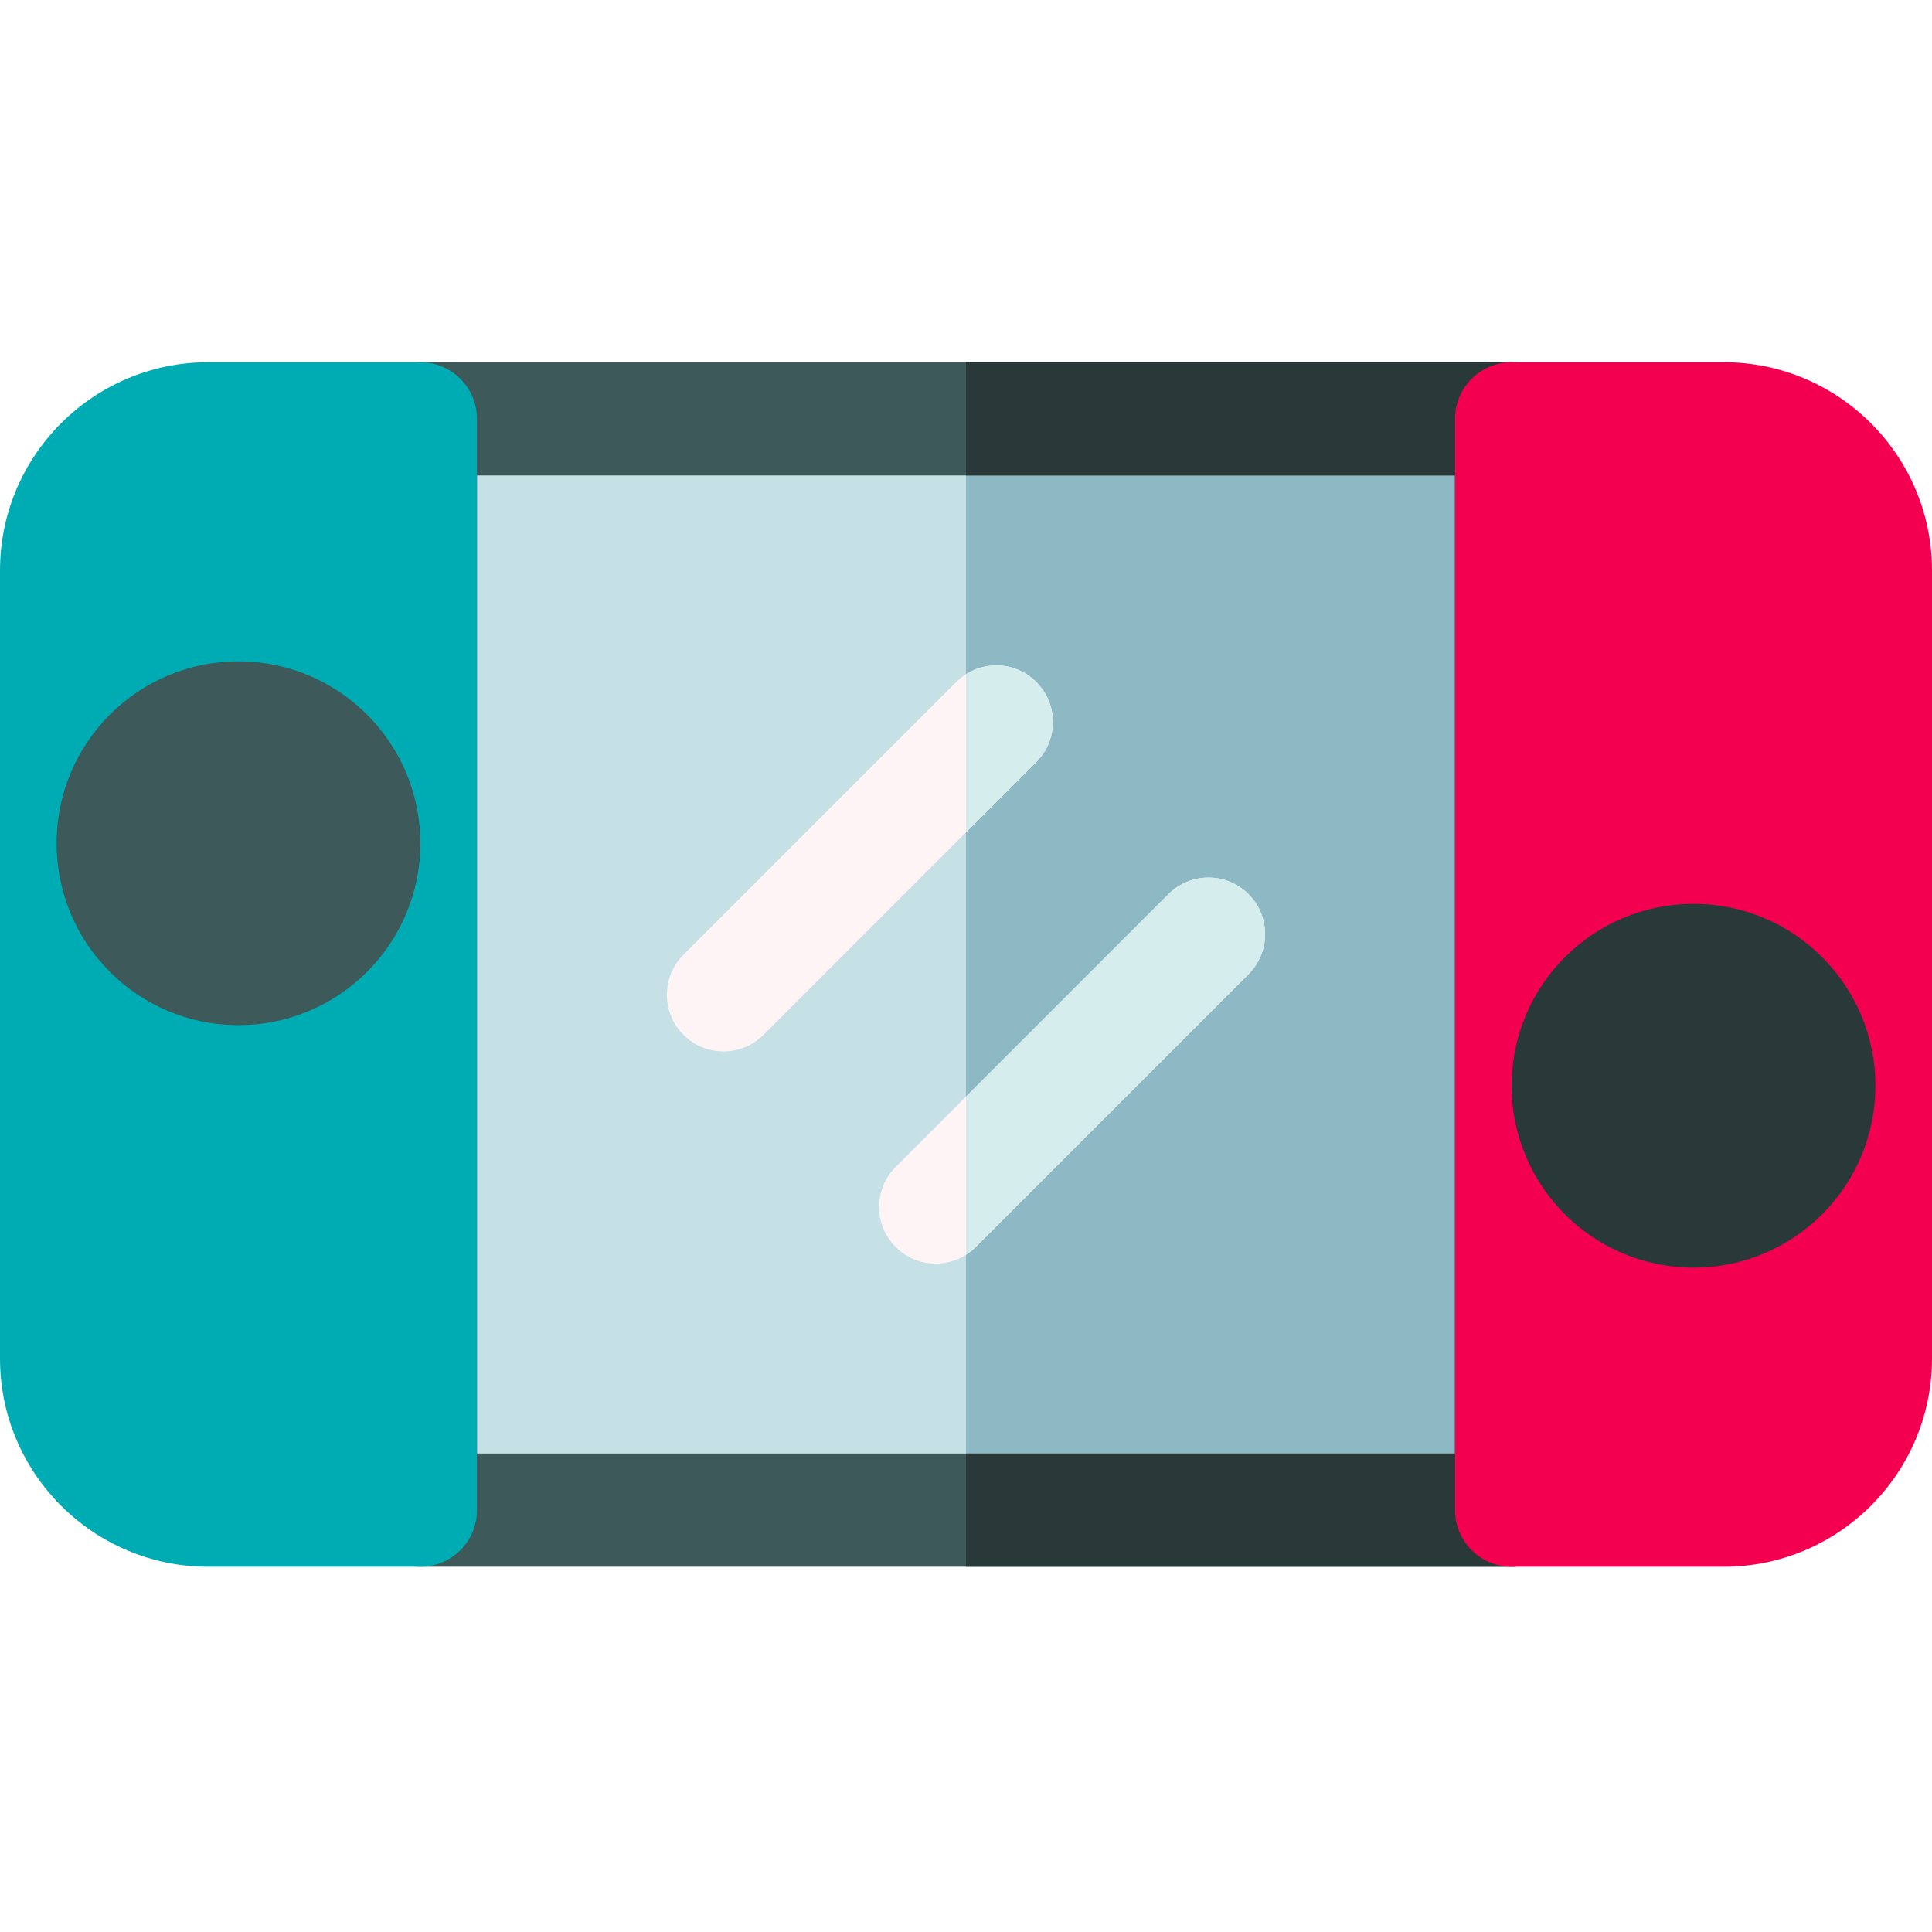
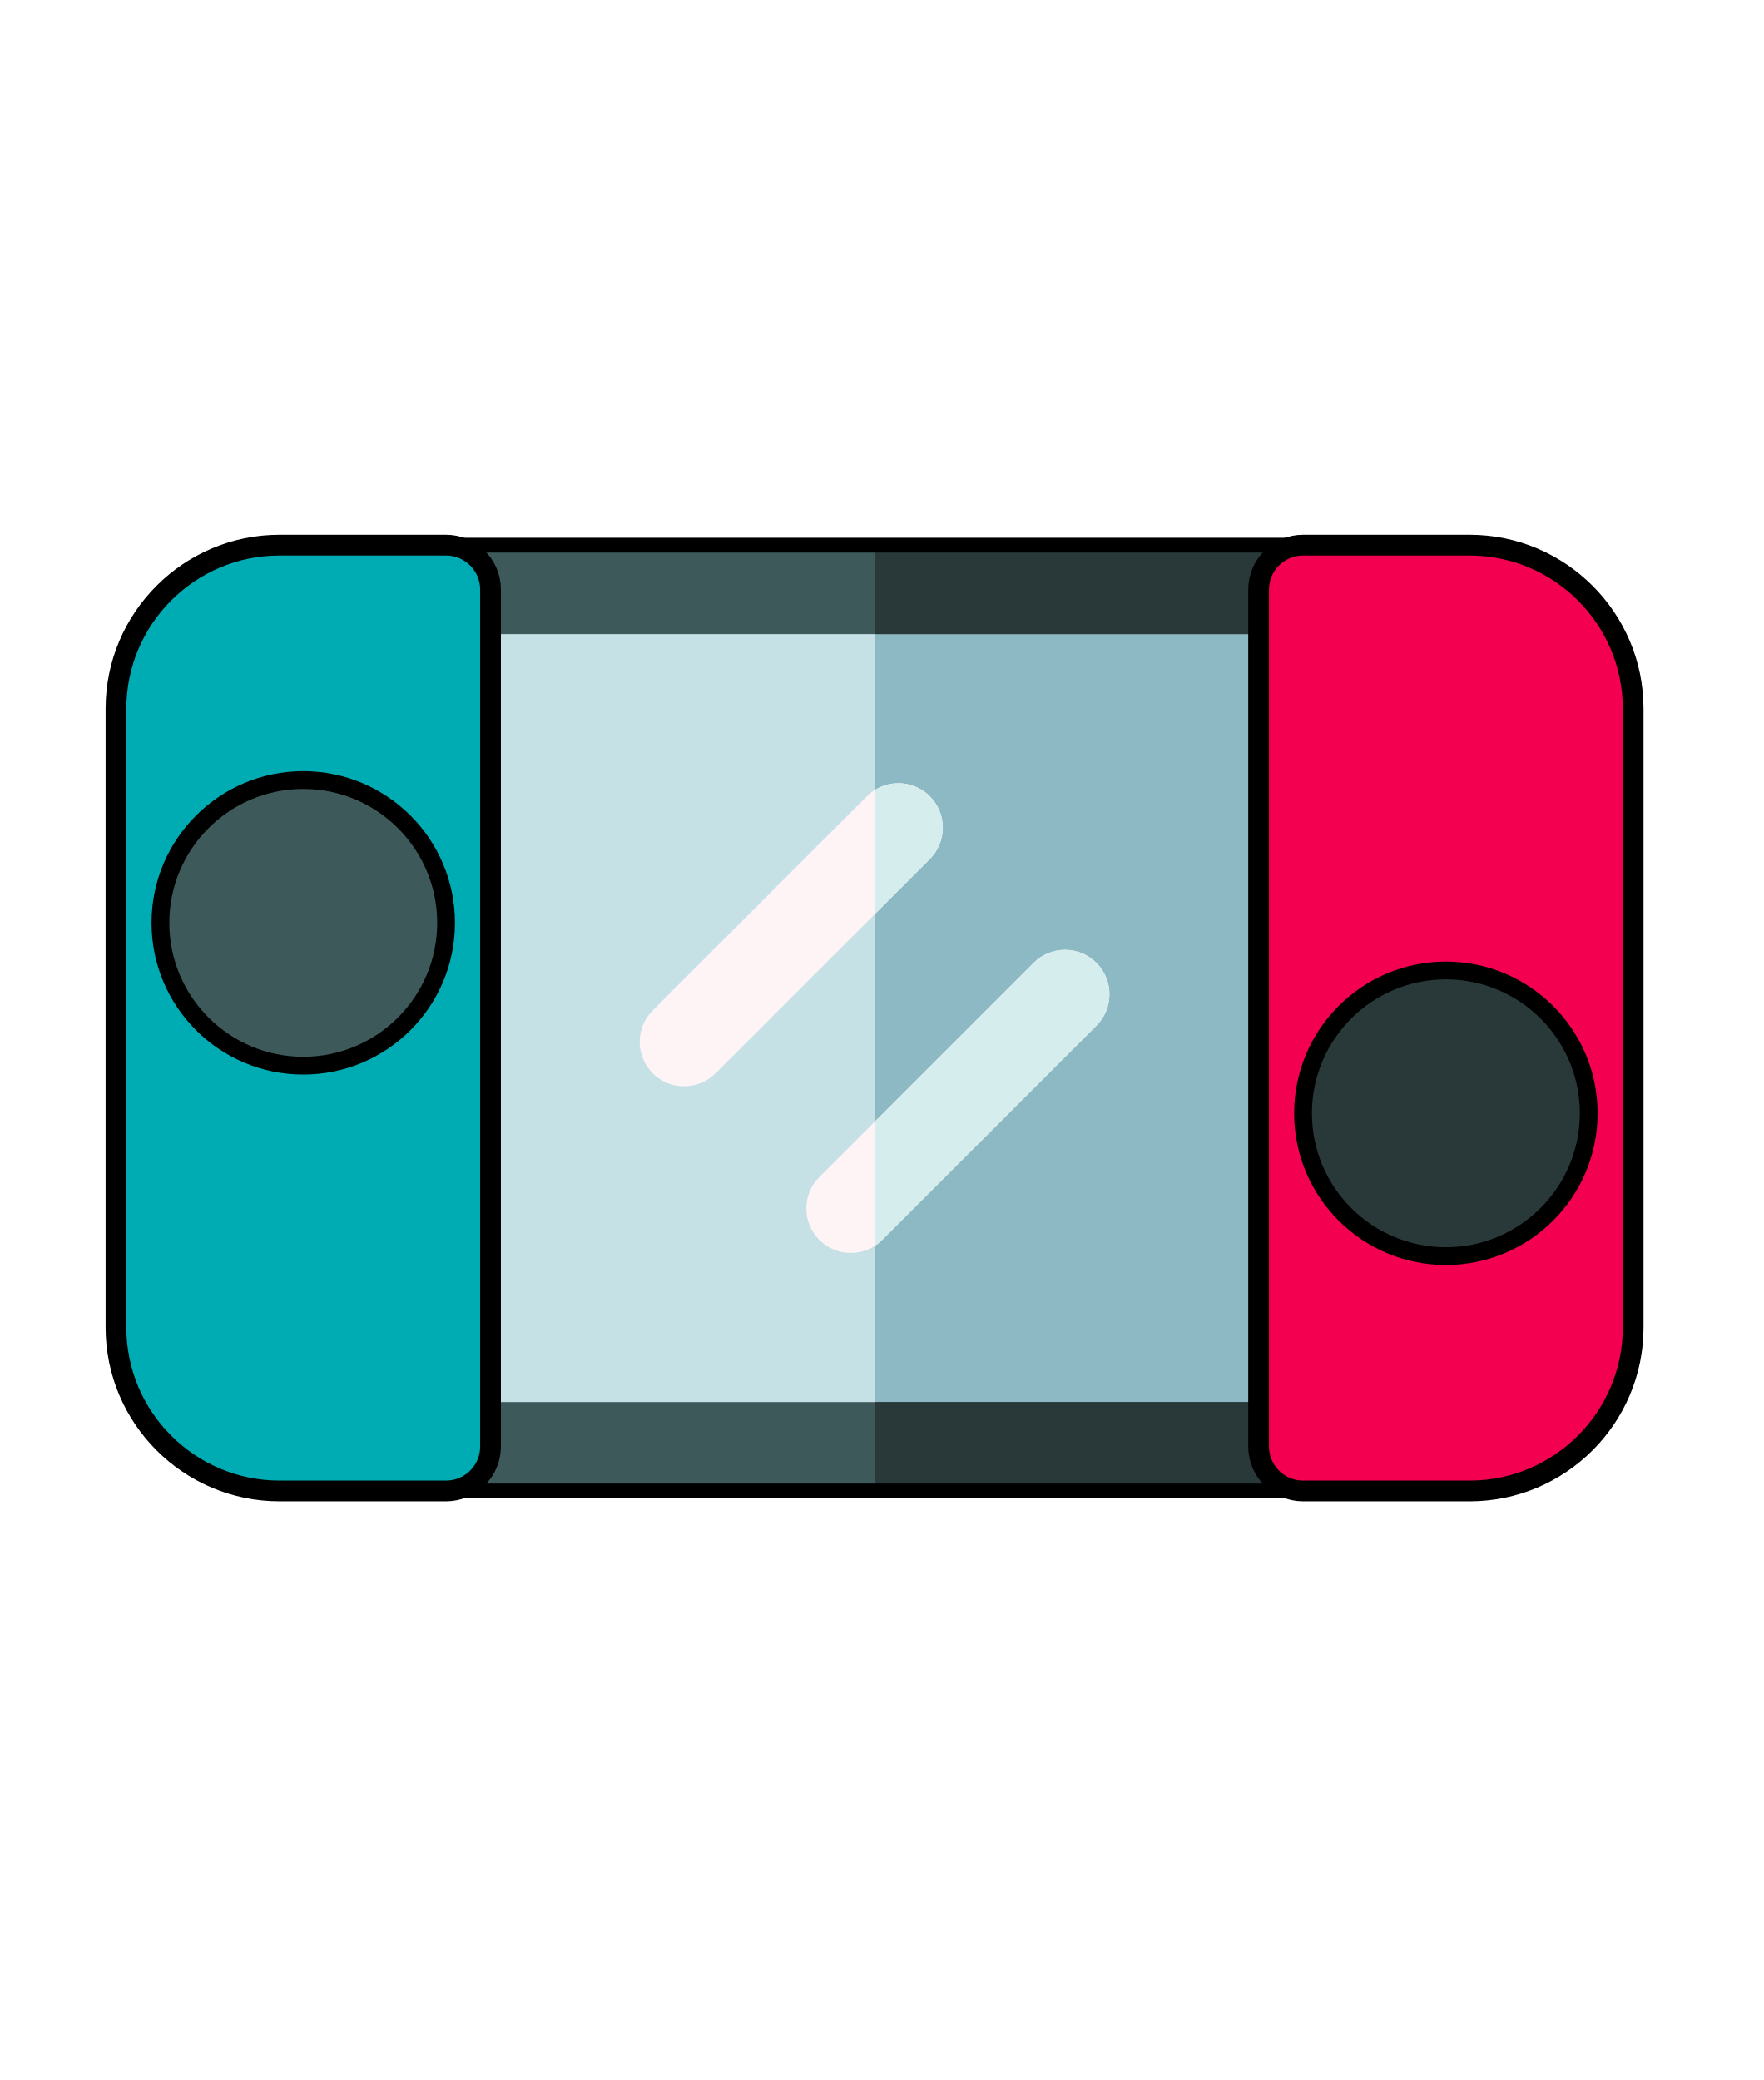
- <svg xmlns="http://www.w3.org/2000/svg" height="512pt" viewBox="0 -96 512 512" width="512pt">
-   <path d="m111.398 15h289.199v289.199h-289.199zm0 0" fill="#c5e1e6" />
-   <path d="m256 15h144.602v289.199h-144.602zm0 0" fill="#8db9c4" />
-   <path d="m400.602 319.199h-289.203c-8.281 0-15-6.715-15-15v-289.199c0-8.285 6.719-15 15-15h289.203c8.281 0 15 6.715 15 15v289.199c0 8.285-6.719 15-15 15zm-274.203-30h259.199v-259.199h-259.199zm0 0" fill="#3d5959" />
-   <path d="m400.602 0h-144.602v30h129.602v259.199h-129.602v30h144.602c8.281 0 15-6.715 15-15v-289.199c0-8.285-6.719-15-15-15zm0 0" fill="#293939" />
-   <path d="m111.398 0h-56.234c-30.418 0-55.164 24.746-55.164 55.168v208.867c0 30.418 24.746 55.164 55.164 55.164h56.234c8.285 0 15-6.715 15-15v-289.199c0-8.285-6.715-15-15-15zm0 0" fill="#00acb3" />
-   <path d="m456.836 0h-56.234c-8.285 0-15 6.715-15 15v289.199c0 8.285 6.715 15 15 15h56.234c30.418 0 55.164-24.746 55.164-55.164v-208.867c0-30.422-24.746-55.168-55.164-55.168zm0 0" fill="#f30051" />
-   <path d="m191.73 182.633c-3.836 0-7.676-1.465-10.605-4.395-5.855-5.855-5.855-15.352 0-21.211l72.301-72.301c5.855-5.859 15.355-5.859 21.215 0 5.855 5.855 5.855 15.355 0 21.211l-72.301 72.301c-2.93 2.93-6.77 4.395-10.609 4.395zm0 0" fill="#fef4f5" />
-   <path d="m247.969 238.867c-3.84 0-7.68-1.465-10.609-4.395-5.855-5.855-5.855-15.355 0-21.211l72.301-72.301c5.859-5.859 15.355-5.859 21.215 0 5.855 5.855 5.855 15.355 0 21.211l-72.301 72.301c-2.93 2.93-6.77 4.395-10.605 4.395zm0 0" fill="#fef4f5" />
-   <path d="m111.398 127.469c0 26.617-21.578 48.199-48.199 48.199-26.621 0-48.199-21.582-48.199-48.199 0-26.621 21.578-48.203 48.199-48.203 26.621 0 48.199 21.582 48.199 48.203zm0 0" fill="#3d5959" />
-   <path d="m497 191.734c0 26.617-21.582 48.199-48.199 48.199-26.621 0-48.203-21.582-48.203-48.199 0-26.621 21.582-48.203 48.203-48.203 26.617 0 48.199 21.582 48.199 48.203zm0 0" fill="#293939" />
-   <g fill="#d5eded">
-     <path d="m274.641 84.727c-5.062-5.062-12.84-5.738-18.641-2.051v41.902l18.641-18.641c5.855-5.855 5.855-15.352 0-21.211zm0 0" />
-     <path d="m330.871 140.961c-5.855-5.859-15.352-5.859-21.211 0l-53.66 53.66v41.902c.91-.578 1.777-1.254 2.57-2.051l72.301-72.301c5.859-5.855 5.859-15.355 0-21.211zm0 0" />
-   </g>
+ <svg xmlns="http://www.w3.org/2000/svg" version="1.1" id="Capa_1" x="0px" y="0px" width="595.279px" height="702px" viewBox="0 53.445 595.279 702" enable-background="new 0 53.445 595.279 702" xml:space="preserve">
+   <path fill="#4F4F74" d="M-99.813,78.088h-78.014v53.42h94.124v-22.445V94.198C-83.702,85.293-90.92,78.088-99.813,78.088z" />
+   <path fill="#3E436D" d="M-124.254,94.701c-4.098,0-7.865-2.394-9.596-6.091l-4.919-10.522h-39.061v53.42h94.124v-22.445V94.701  H-124.254z" />
+   <path fill="#4F4F74" d="M-589.431,78.088c-8.893,0-16.11,7.205-16.11,16.109v14.866v13.548h72.193V78.088H-589.431z" />
+   <path fill="#3E436D" d="M-533.348,78.088h-17.058l-4.913,10.514c-1.733,3.705-5.502,6.099-9.6,6.099h-40.622v14.362v13.548h72.193  V78.088z" />
+   <path fill="#C5E1E6" d="M150.537,252.445h289.199v289.199H150.537V252.445z" />
+   <path fill="#8DB9C4" d="M295.139,252.445H439.74v289.199H295.139V252.445z" />
+   <path fill="#3D5959" d="M439.74,556.645H150.537c-8.281,0-15-6.715-15-15V252.445c0-8.285,6.719-15,15-15H439.74  c8.281,0,15,6.715,15,15v289.199C454.74,549.93,448.022,556.645,439.74,556.645z M165.537,526.645h259.199V267.445H165.537V526.645z  " />
+   <path fill="#293939" d="M439.74,237.445H295.139v30H424.74v259.199H295.139v30H439.74c8.281,0,15-6.715,15-15V252.445  C454.74,244.16,448.022,237.445,439.74,237.445z" />
+   <path fill="#00ACB3" stroke="#000000" stroke-width="7" stroke-miterlimit="10" d="M150.537,237.445H94.303  c-30.418,0-55.164,24.746-55.164,55.168V501.48c0,30.418,24.746,55.164,55.164,55.164h56.234c8.285,0,15-6.715,15-15V252.445  C165.537,244.16,158.823,237.445,150.537,237.445z" />
+   <path fill="#F30051" stroke="#000000" stroke-width="7" stroke-miterlimit="10" d="M495.975,237.445H439.74c-8.285,0-15,6.715-15,15  v289.199c0,8.285,6.715,15,15,15h56.234c30.418,0,55.164-24.746,55.164-55.164V292.613  C551.139,262.191,526.393,237.445,495.975,237.445z" />
+   <path fill="#FEF4F5" d="M230.869,420.078c-3.836,0-7.676-1.465-10.605-4.395c-5.855-5.855-5.855-15.352,0-21.211l72.301-72.301  c5.855-5.859,15.355-5.859,21.215,0c5.855,5.855,5.855,15.355,0,21.211l-72.301,72.301  C238.549,418.613,234.709,420.078,230.869,420.078z" />
+   <path fill="#FEF4F5" d="M287.108,476.312c-3.84,0-7.68-1.465-10.609-4.395c-5.855-5.855-5.855-15.355,0-21.211l72.301-72.301  c5.859-5.859,15.355-5.859,21.215,0c5.855,5.855,5.855,15.355,0,21.211l-72.301,72.301  C294.783,474.848,290.944,476.312,287.108,476.312z" />
+   <path fill="#3D5959" stroke="#000000" stroke-width="6" stroke-miterlimit="10" d="M150.537,364.914  c0,26.617-21.578,48.199-48.199,48.199s-48.199-21.582-48.199-48.199c0-26.621,21.578-48.203,48.199-48.203  S150.537,338.293,150.537,364.914z" />
+   <path fill="#293939" stroke="#000000" stroke-width="6" stroke-miterlimit="10" d="M536.139,429.18  c0,26.617-21.582,48.199-48.199,48.199c-26.621,0-48.203-21.582-48.203-48.199c0-26.621,21.582-48.203,48.203-48.203  C514.557,380.977,536.139,402.559,536.139,429.18z" />
+   <path fill="#D5EDED" d="M313.78,322.172c-5.062-5.062-12.84-5.738-18.641-2.051v41.902l18.641-18.641  C319.635,337.527,319.635,328.031,313.78,322.172z" />
+   <path fill="#D5EDED" d="M370.01,378.406c-5.855-5.859-15.352-5.859-21.211,0l-53.66,53.66v41.902c0.91-0.578,1.777-1.254,2.57-2.051  l72.301-72.301C375.869,393.762,375.869,384.262,370.01,378.406z" />
+   <path fill="none" stroke="#000000" stroke-width="5" stroke-miterlimit="10" d="M495.973,237.445h-56.234H150.535H94.301  c-30.418,0-55.164,24.746-55.164,55.168V501.48c0,30.418,24.746,55.164,55.164,55.164h56.234h289.203h56.234  c30.418,0,55.164-24.746,55.164-55.164V292.613C551.137,262.191,526.391,237.445,495.973,237.445z" />
+   <path fill="none" stroke="#000000" stroke-width="7" stroke-miterlimit="10" d="M-99.813,78.088h-78.014v53.42h94.124v-22.445  V94.198C-83.702,85.293-90.92,78.088-99.813,78.088z" />
+   <path fill="none" stroke="#000000" stroke-width="7" stroke-miterlimit="10" d="M-589.431,78.088c-8.893,0-16.11,7.205-16.11,16.109  v14.866v13.548h72.193V78.088H-589.431z" />
+   <path fill="#82DBBA" d="M-167.855,67.544c4.74,0,9.133,2.706,11.658,7.169l1.58,3.375l7.756,16.6  c4.105,8.773,12.927,14.375,22.609,14.375h40.55h12.614c12.986,0,23.507,10.533,23.507,23.518V301.33  c0,12.985-10.521,23.518-23.507,23.518h-44.081c-17.294,0-33.991,6.787-46.079,19.15c-26.726,27.336-64.009,44.309-105.254,44.309  h-156.169c-41.244,0-78.527-16.971-105.254-44.309c-12.088-12.363-28.785-19.15-46.08-19.15h-45.35  c-12.985,0.002-23.506-10.531-23.506-23.518V132.582c0-12.985,10.521-23.518,23.506-23.518h13.812h40.622  c9.683,0,18.503-5.602,22.609-14.375l7.743-16.577l1.592-3.399c2.525-4.465,6.93-7.169,11.658-7.169L-167.855,67.544  L-167.855,67.544z" />
+   <circle fill="#5BCE95" cx="-139.285" cy="226.214" r="19.15" />
+   <circle fill="#5BCE95" cx="-100.985" cy="166.37" r="19.15" />
+   <path fill="#5BCE95" d="M-537.035,182.683v29.443c0,1.125-0.909,2.035-2.035,2.035h-17.475c-1.125,0-2.035,0.909-2.035,2.035v17.475  c0,1.125-0.909,2.035-2.035,2.035h-29.443c-1.125,0-2.035-0.91-2.035-2.035v-17.475c0-1.125-0.909-2.035-2.035-2.035h-17.475  c-1.125,0-2.035-0.909-2.035-2.035v-29.443c0-1.125,0.909-2.035,2.035-2.035h17.475c1.125,0,2.035-0.909,2.035-2.035v-17.475  c0-1.126,0.909-2.035,2.035-2.035h29.443c1.125,0,2.035,0.909,2.035,2.035v17.475c0,1.125,0.909,2.035,2.035,2.035h17.475  C-537.946,180.648-537.035,181.559-537.035,182.683z" />
+   <path fill="#5BCE95" d="M-91.51,283.557c-17.294,0-33.991,6.785-46.079,19.149c-26.727,27.337-64.009,44.31-105.254,44.31h-156.169  c-41.244,0-78.527-16.973-105.254-44.31c-12.088-12.364-28.785-19.149-46.08-19.149h-55.199c-7.543,0-13.658-6.115-13.658-13.658  V109.063h-0.151c-12.985,0-23.506,10.533-23.506,23.518V301.33c0,12.985,10.521,23.518,23.506,23.518h45.35  c17.294,0,33.991,6.787,46.08,19.15c26.726,27.336,64.009,44.309,105.254,44.309h156.169c41.244,0,78.527-16.971,105.254-44.309  c12.088-12.363,28.785-19.15,46.079-19.15h44.081c12.986,0,23.507-10.532,23.507-23.518v-17.773H-91.51L-91.51,283.557z" />
+   <path fill="#4F4F74" d="M-185.927,135.826v158.12c0,7.732-3.124,15.152-8.665,20.562c-19.055,18.648-44.8,29.371-71.908,29.371  h-156.17c-28.163,0-54.853-11.574-74.098-31.586c-5.051-5.254-7.744-12.327-7.744-19.615V135.826  c0-9.875,7.996-17.869,17.869-17.869h282.846C-193.923,117.956-185.927,125.951-185.927,135.826z" />
+   <path fill="#3E436D" d="M-243.462,331.503h-156.169c-28.163,0-54.853-11.574-74.098-31.586c-5.05-5.255-7.743-12.327-7.743-19.616  V123.45c0-1.918,0.311-3.762,0.867-5.494h-6.038c-9.875,0-17.869,7.996-17.869,17.869v156.852c0,7.288,2.692,14.361,7.743,19.615  c19.246,20.012,45.937,31.586,74.098,31.586h156.169c21.704,0,42.524-6.889,59.745-19.199  C-218.327,329.113-230.74,331.503-243.462,331.503z" />
+   <path fill="#7CCAFD" d="M-218.255,153.741v129.603c0,2.229-1.826,4.055-4.056,4.055h-247.017c-2.23,0-4.055-1.825-4.055-4.055  V153.741c0-2.229,1.825-4.055,4.055-4.055h247.017C-220.081,149.686-218.255,151.511-218.255,153.741z" />
+   <path fill="#41C2E5" d="M-333.169,266.262c-64.117,0-116.576-52.459-116.576-116.576l0,0h-19.583c-2.23,0-4.056,1.826-4.056,4.055  v129.603c0,2.229,1.826,4.055,4.056,4.055h247.017c2.229,0,4.055-1.825,4.055-4.055v-17.082H-333.169L-333.169,266.262z" />
+   <path fill="#4F4F74" d="M-534.926,171.911v29.443c0,1.125-0.909,2.035-2.035,2.035h-17.475c-1.125,0-2.034,0.909-2.034,2.035v17.475  c0,1.125-0.91,2.035-2.035,2.035h-29.442c-1.125,0-2.035-0.909-2.035-2.035v-17.475c0-1.125-0.909-2.035-2.035-2.035h-17.475  c-1.125,0-2.035-0.909-2.035-2.035v-29.443c0-1.125,0.91-2.034,2.035-2.034h17.475c1.125,0,2.035-0.909,2.035-2.035v-17.475  c0-1.125,0.909-2.034,2.035-2.034h29.443c1.125,0,2.035,0.909,2.035,2.034v17.475c0,1.125,0.909,2.035,2.035,2.035h17.475  C-535.835,169.876-534.926,170.787-534.926,171.911z" />
+   <path fill="#3E436D" d="M-576.655,211.768c-1.125,0-2.035-0.909-2.035-2.035v-17.475c0-1.125-0.909-2.034-2.035-2.034h-17.475  c-1.125,0-2.035-0.909-2.035-2.035v-18.312h-9.258c-1.125,0-2.035,0.909-2.035,2.035v29.443c0,1.125,0.909,2.035,2.035,2.035h17.475  c1.125,0,2.035,0.909,2.035,2.035v17.475c0,1.125,0.909,2.035,2.035,2.035h29.443c1.125,0,2.035-0.909,2.035-2.035v-11.131H-576.655  z" />
+   <circle fill="#50C998" cx="-541.508" cy="255.454" r="10.772" />
+   <circle fill="#50C998" cx="-541.508" cy="287.77" r="10.771" />
+   <circle fill="#358DCD" stroke="#000000" stroke-width="4" stroke-miterlimit="10" cx="-132.774" cy="221.342" r="19.15" />
+   <circle fill="#DD1B1B" stroke="#000000" stroke-width="4" stroke-miterlimit="10" cx="-94.474" cy="161.498" r="19.15" />
+   <path fill="none" stroke="#000000" stroke-width="4" stroke-miterlimit="10" d="M-534.926,171.911v29.443  c0,1.125-0.909,2.035-2.035,2.035h-17.475c-1.125,0-2.034,0.909-2.034,2.035v17.475c0,1.125-0.91,2.035-2.035,2.035h-29.442  c-1.125,0-2.035-0.909-2.035-2.035v-17.475c0-1.125-0.909-2.035-2.035-2.035h-17.475c-1.125,0-2.035-0.909-2.035-2.035v-29.443  c0-1.125,0.91-2.034,2.035-2.034h17.475c1.125,0,2.035-0.909,2.035-2.035v-17.475c0-1.125,0.909-2.034,2.035-2.034h29.443  c1.125,0,2.035,0.909,2.035,2.034v17.475c0,1.125,0.909,2.035,2.035,2.035h17.475C-535.835,169.876-534.926,170.787-534.926,171.911  z" />
+   <path fill="#50C998" d="M-143.547,305.723c-4.958,0-8.977-4.02-8.977-8.978v-19.149c0-4.958,4.019-8.978,8.977-8.978  c4.959,0,8.978,4.02,8.978,8.978v19.149C-134.569,301.703-138.588,305.723-143.547,305.723z" />
+   <path fill="#50C998" d="M-116.018,305.723c-4.959,0-8.977-4.02-8.977-8.978v-19.149c0-4.958,4.018-8.978,8.977-8.978  s8.977,4.02,8.977,8.978v19.149C-107.042,301.703-111.059,305.723-116.018,305.723z" />
+   <path fill="#50C998" d="M-88.49,305.723c-4.959,0-8.977-4.02-8.977-8.978v-19.149c0-4.958,4.018-8.978,8.977-8.978  s8.977,4.02,8.977,8.978v19.149C-79.513,301.703-83.531,305.723-88.49,305.723z" />
+   <path fill="none" stroke="#000000" stroke-width="6" stroke-miterlimit="10" d="M-167.855,67.544c4.74,0,9.133,2.706,11.658,7.169  l1.58,3.375l7.756,16.6c4.105,8.773,12.927,14.375,22.609,14.375h40.55h12.614c12.986,0,23.507,10.533,23.507,23.518V301.33  c0,12.985-10.521,23.518-23.507,23.518h-44.081c-17.294,0-33.991,6.787-46.079,19.15c-26.726,27.336-64.009,44.309-105.254,44.309  h-156.169c-41.244,0-78.527-16.971-105.254-44.309c-12.088-12.363-28.785-19.15-46.08-19.15h-45.35  c-12.985,0.002-23.506-10.531-23.506-23.518V132.582c0-12.985,10.521-23.518,23.506-23.518h13.812h40.622  c9.683,0,18.503-5.602,22.609-14.375l7.743-16.577l1.592-3.399c2.525-4.465,6.93-7.169,11.658-7.169L-167.855,67.544  L-167.855,67.544z" />
</svg>
